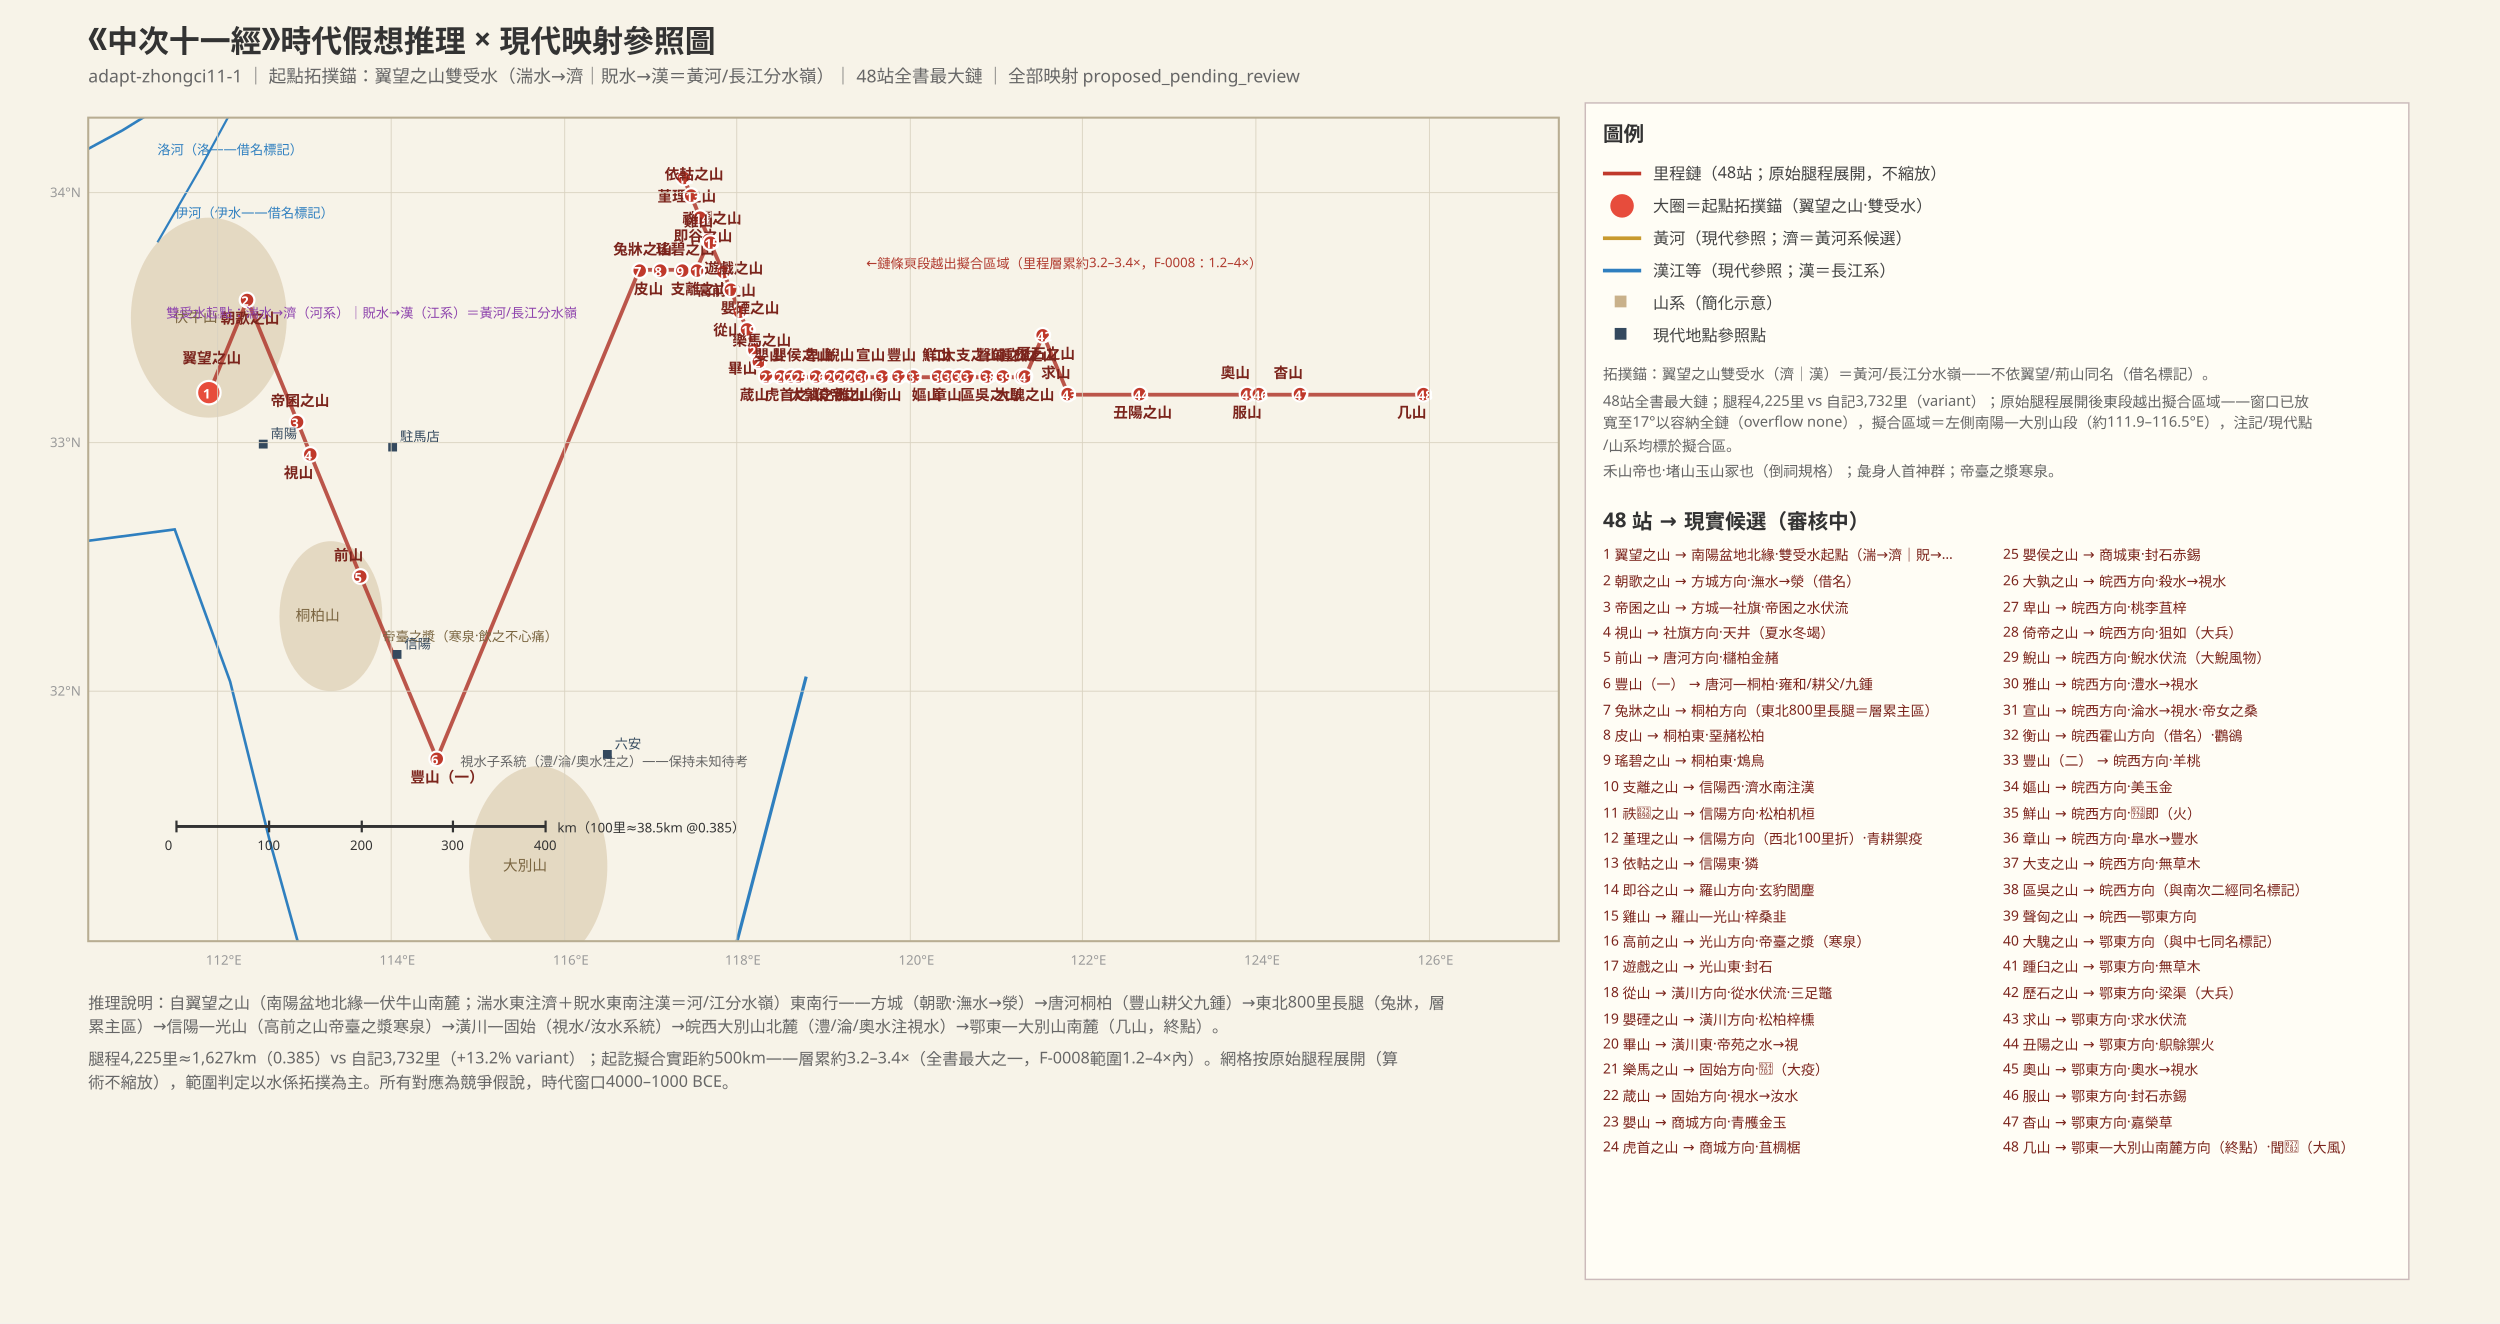
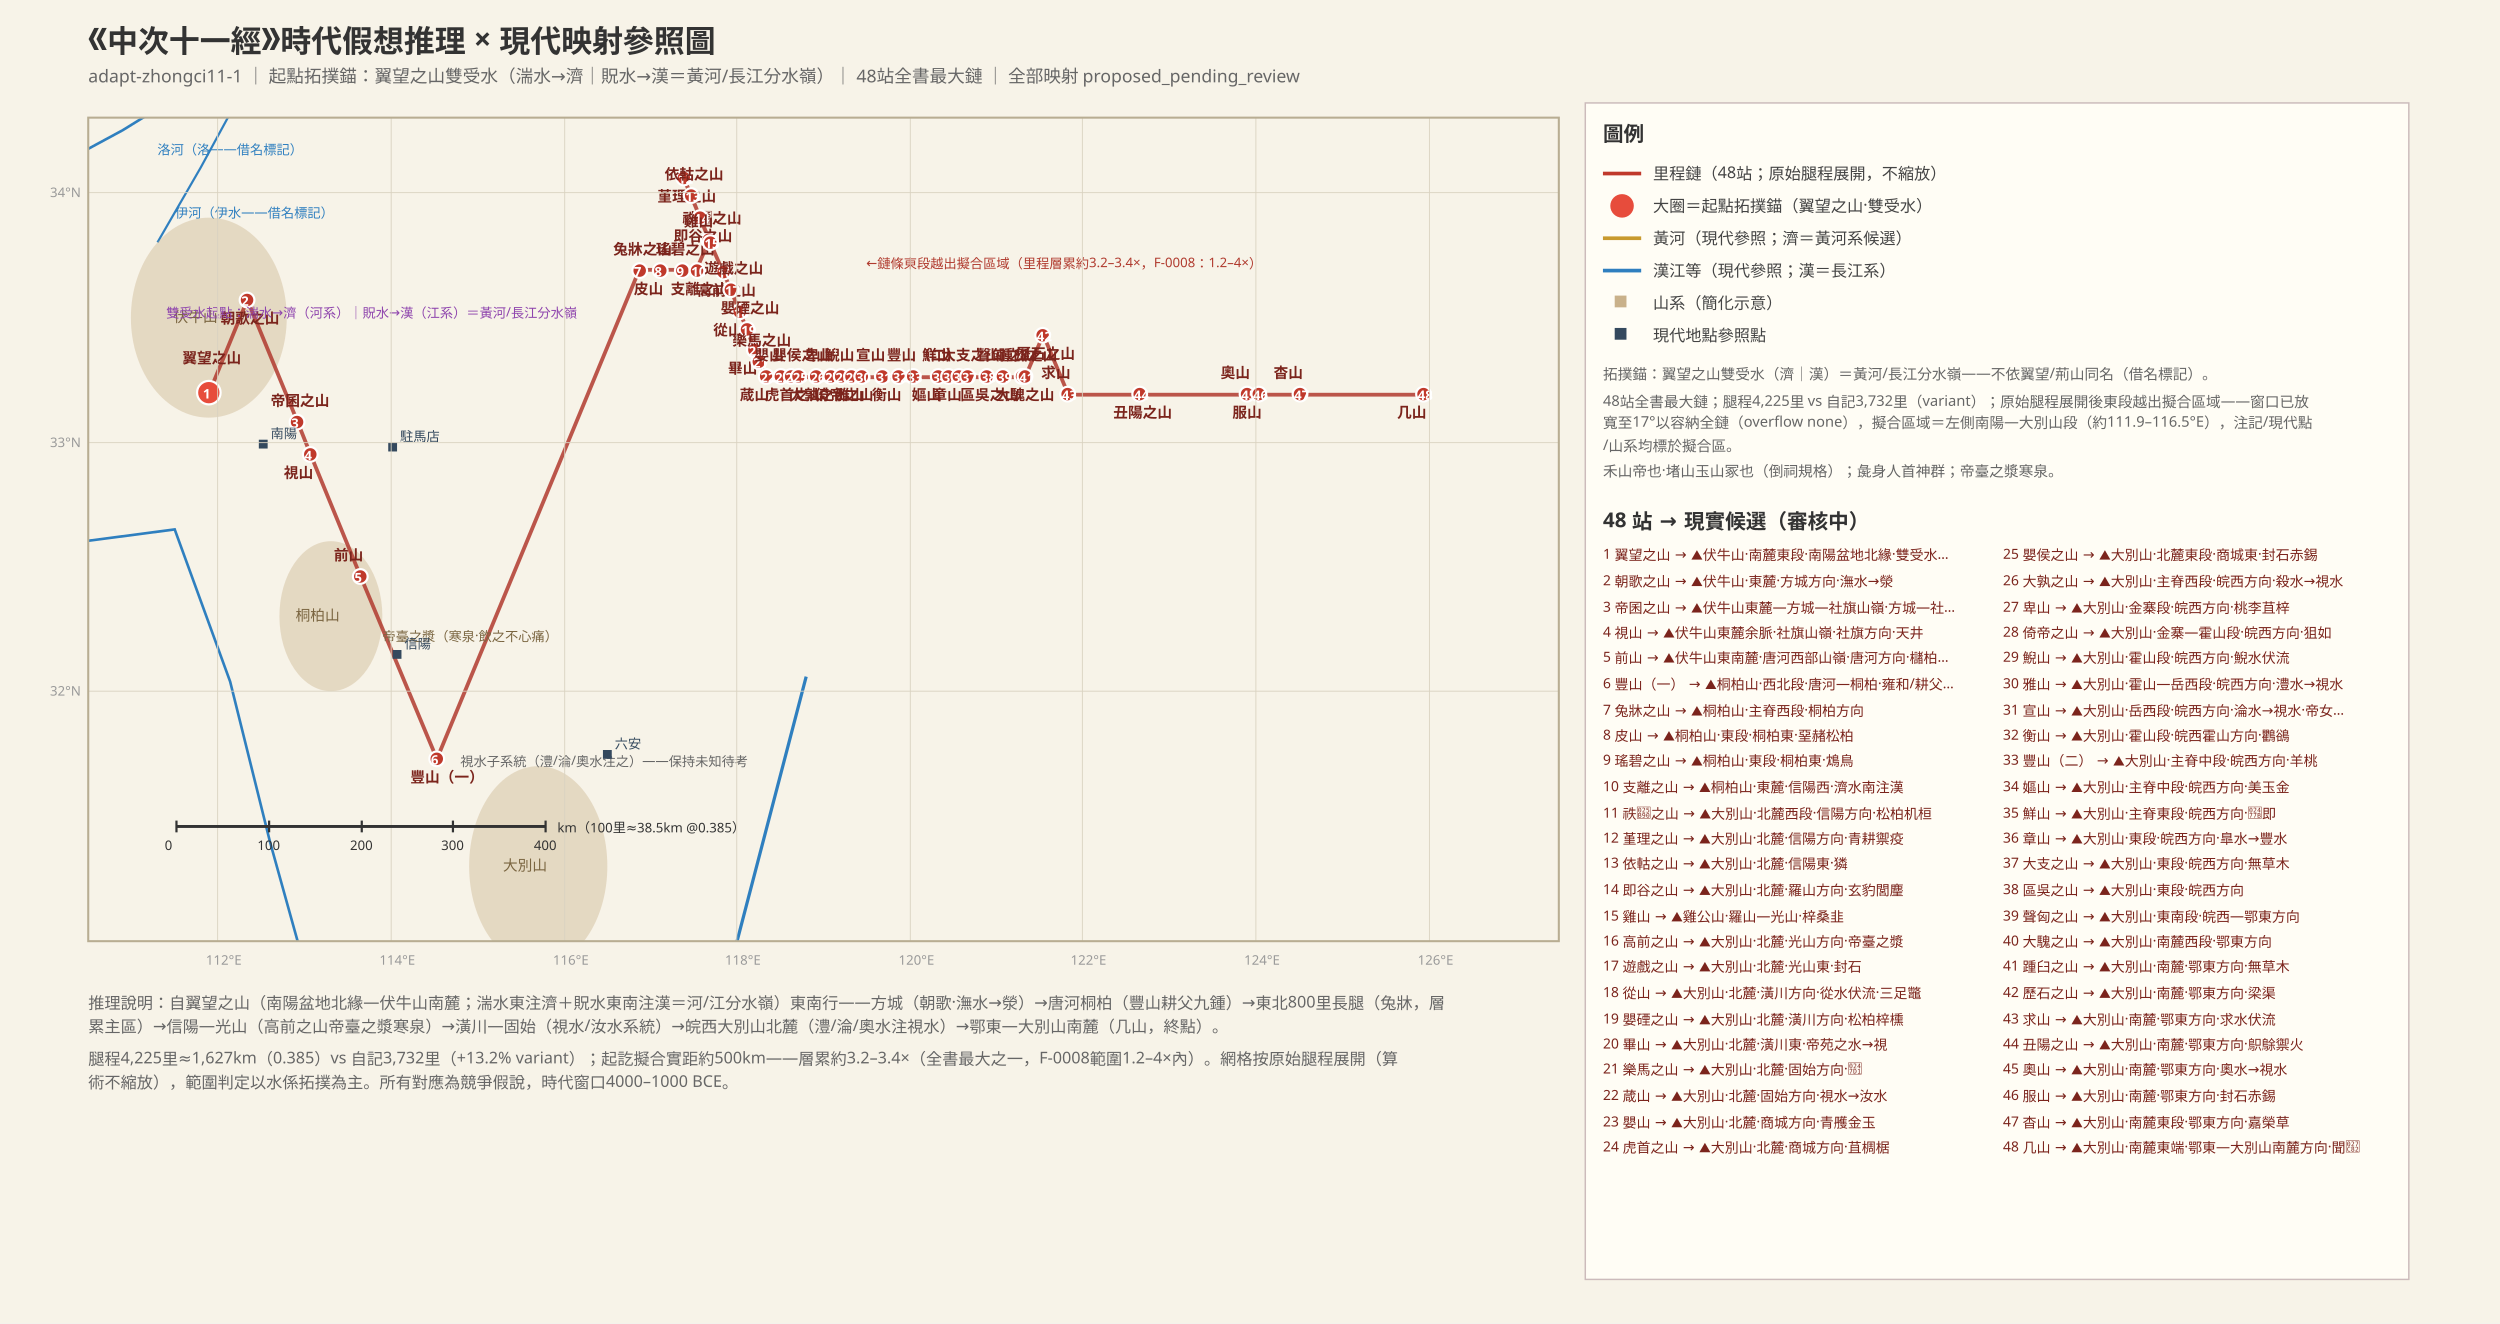
<svg xmlns="http://www.w3.org/2000/svg" width="1700" height="900" font-family="PingFang SC, Hiragino Sans GB, Microsoft YaHei, sans-serif">
  <rect width="1700" height="900" fill="#f7f3e8" />
  <defs>
    <marker id="arr" markerWidth="8" markerHeight="8" refX="7" refY="3" orient="auto">
      <path d="M0,0 L7,3 L0,6 Z" fill="#555" />
    </marker>
    <pattern id="sand" width="8" height="8" patternUnits="userSpaceOnUse">
      <rect width="8" height="8" fill="#efe3c0" />
      <circle cx="2" cy="2" r="0.8" fill="#d6b96a" />
      <circle cx="6" cy="6" r="0.8" fill="#d6b96a" />
    </pattern>
    <clipPath id="mapclip">
      <rect x="60" y="80" width="1000" height="560" />
    </clipPath>
  </defs>
  <text x="60" y="34" font-size="21" font-weight="bold" fill="#333">《中次十一經》時代假想推理 × 現代映射參照圖</text>
  <text x="60" y="56" font-size="12" fill="#666">adapt-zhongci11-1 ｜ 起點拓撲錨：翼望之山雙受水（湍水→濟｜貺水→漢＝黃河/長江分水嶺）｜ 48站全書最大鏈 ｜ 全部映射 proposed_pending_review</text>
  <g clip-path="url(#mapclip)">
    <polyline points="-763.5,29.1 -675.3,63.0 -587.1,-38.8 -528.2,-140.6 -451.8,-191.5 -381.2,-217.0 -334.1,-225.5 -298.8,-293.3 -263.5,-429.1 -228.2,-530.9 -192.9,-632.7 -151.8,-734.5 -122.4,-836.4 -63.5,-938.2 1.2,-972.1 54.1,-972.1 95.3,-938.2 124.7,-887.3 124.7,-768.5 107.1,-632.7 83.5,-480.0 71.8,-327.3 62.9,-174.5 60.0,-38.8 62.9,29.1 89.4,12.1 136.5,-4.8 195.3,-13.3 248.2,-21.8 301.2,-38.8 354.1,-89.7 401.2,-140.6 442.4,-259.4 477.6,-378.2 512.9,-446.1 548.2,-480.0" fill="none" stroke="#c89a2e" stroke-width="2.4" />
    <polyline points="-310.6,3.6 -234.1,12.1 -157.6,37.6 -87.1,46.1 -16.5,54.5 42.4,46.1 62.9,25.7" fill="none" stroke="#2f7fbf" stroke-width="2" />
    <polyline points="36.5,113.9 83.5,88.5 124.7,63.0 165.9,37.6 201.2,25.7 230.6,15.5" fill="none" stroke="#2f7fbf" stroke-width="1.8" />
    <text x="107" y="105" font-size="9" fill="#2f7fbf">洛河（洛——借名標記）</text>
    <polyline points="107.1,164.8 136.5,113.9 168.8,54.5 195.3,29.1" fill="none" stroke="#2f7fbf" stroke-width="1.5" />
    <text x="119" y="148" font-size="9" fill="#2f7fbf">伊河（伊水——借名標記）</text>
    <polyline points="-157.6,300.6 -144.7,288.7 -87.1,334.5 -28.2,360.0 54.1,368.5 118.8,360.0 156.5,463.5 183.5,572.1 207.1,657.0 254.1,707.9 283.5,716.4" fill="none" stroke="#2f7fbf" stroke-width="1.8" />
    <polyline points="-763.5,300.6 -704.7,368.5 -657.6,487.3 -622.4,657.0 -587.1,877.6 -563.5,1335.8 -528.2,1250.9 -469.4,1386.7 -404.7,1437.6 -334.1,1318.8 -287.1,1013.3 -251.8,996.4 -204.7,945.5 -169.4,894.5 -104.7,826.7 -40.0,843.6 18.8,758.8 77.6,724.8 107.1,690.9 160.0,750.3 218.8,758.8 283.5,716.4 324.7,792.7 383.5,860.6 442.4,724.8 501.2,640.0 548.2,460.1" fill="none" stroke="#2f7fbf" stroke-width="2.2" />
    <ellipse cx="142" cy="216" rx="53" ry="68" fill="#c9b18a" opacity="0.4" />
    <text x="118" y="219" font-size="10" fill="#7a6540">伏牛山</text>
    <ellipse cx="225" cy="419" rx="35" ry="51" fill="#c9b18a" opacity="0.4" />
    <text x="201" y="422" font-size="10" fill="#7a6540">桐柏山</text>
    <ellipse cx="366" cy="589" rx="47" ry="68" fill="#c9b18a" opacity="0.4" />
    <text x="342" y="592" font-size="10" fill="#7a6540">大別山</text>
    <polyline points="142.4,266.7 168.2,203.9 202.4,287.0 211.2,309.1 245.3,392.2 297.1,516.1 434.7,183.5 449.4,183.5 464.1,183.5 473.5,183.5 482.4,163.2 464.7,120.7 470.0,132.6 475.9,147.9 482.9,164.8 491.8,185.2 497.1,197.1 502.9,212.4 508.2,224.2 512.9,237.8 516.5,246.3 520.6,256.5 530.6,256.5 537.6,256.5 542.9,256.5 554.7,256.5 564.7,256.5 571.8,256.5 579.4,256.5 586.5,256.5 600.0,256.5 610.6,256.5 620.6,256.5 637.6,256.5 644.7,256.5 652.4,256.5 658.2,256.5 670.6,256.5 682.4,256.5 694.7,256.5 697.1,256.5 709.4,227.6 726.5,268.4 775.3,268.4 848.2,268.4 856.5,268.4 883.5,268.4 968.2,268.4" fill="none" stroke="#b03a2e" stroke-width="2.6" opacity="0.85" />
    <circle cx="142" cy="267" r="8" fill="#e74c3c" stroke="#fff" stroke-width="1.5" />
    <text x="138" y="271" font-size="9" fill="#fff" font-weight="bold">1</text>
    <text x="124" y="247" font-size="10" fill="#7b241c" font-weight="bold">翼望之山</text>
    <circle cx="168" cy="204" r="5" fill="#c0392b" stroke="#fff" stroke-width="1.5" />
    <text x="164" y="208" font-size="9" fill="#fff" font-weight="bold">2</text>
    <text x="150" y="220" font-size="10" fill="#7b241c" font-weight="bold">朝歌之山</text>
    <circle cx="202" cy="287" r="5" fill="#c0392b" stroke="#fff" stroke-width="1.5" />
    <text x="198" y="291" font-size="9" fill="#fff" font-weight="bold">3</text>
    <text x="184" y="276" font-size="10" fill="#7b241c" font-weight="bold">帝囷之山</text>
    <circle cx="211" cy="309" r="5" fill="#c0392b" stroke="#fff" stroke-width="1.5" />
    <text x="207" y="313" font-size="9" fill="#fff" font-weight="bold">4</text>
    <text x="193" y="325" font-size="10" fill="#7b241c" font-weight="bold">視山</text>
    <circle cx="245" cy="392" r="5" fill="#c0392b" stroke="#fff" stroke-width="1.5" />
    <text x="241" y="396" font-size="9" fill="#fff" font-weight="bold">5</text>
    <text x="227" y="381" font-size="10" fill="#7b241c" font-weight="bold">前山</text>
    <circle cx="297" cy="516" r="5" fill="#c0392b" stroke="#fff" stroke-width="1.5" />
    <text x="293" y="520" font-size="9" fill="#fff" font-weight="bold">6</text>
    <text x="279" y="532" font-size="10" fill="#7b241c" font-weight="bold">豐山（一）</text>
    <circle cx="435" cy="184" r="5" fill="#c0392b" stroke="#fff" stroke-width="1.5" />
    <text x="431" y="188" font-size="9" fill="#fff" font-weight="bold">7</text>
    <text x="417" y="173" font-size="10" fill="#7b241c" font-weight="bold">兔牀之山</text>
    <circle cx="449" cy="184" r="5" fill="#c0392b" stroke="#fff" stroke-width="1.5" />
    <text x="445" y="188" font-size="9" fill="#fff" font-weight="bold">8</text>
    <text x="431" y="200" font-size="10" fill="#7b241c" font-weight="bold">皮山</text>
    <circle cx="464" cy="184" r="5" fill="#c0392b" stroke="#fff" stroke-width="1.5" />
    <text x="460" y="188" font-size="9" fill="#fff" font-weight="bold">9</text>
    <text x="446" y="173" font-size="10" fill="#7b241c" font-weight="bold">瑤碧之山</text>
    <circle cx="474" cy="184" r="5" fill="#c0392b" stroke="#fff" stroke-width="1.5" />
    <text x="470" y="188" font-size="9" fill="#fff" font-weight="bold">10</text>
    <text x="456" y="200" font-size="10" fill="#7b241c" font-weight="bold">支離之山</text>
    <circle cx="482" cy="163" r="5" fill="#c0392b" stroke="#fff" stroke-width="1.5" />
    <text x="478" y="167" font-size="9" fill="#fff" font-weight="bold">11</text>
    <text x="464" y="152" font-size="10" fill="#7b241c" font-weight="bold">祑𥮐之山</text>
    <circle cx="465" cy="121" r="5" fill="#c0392b" stroke="#fff" stroke-width="1.5" />
    <text x="461" y="125" font-size="9" fill="#fff" font-weight="bold">12</text>
    <text x="447" y="137" font-size="10" fill="#7b241c" font-weight="bold">堇理之山</text>
    <circle cx="470" cy="133" r="5" fill="#c0392b" stroke="#fff" stroke-width="1.5" />
    <text x="466" y="137" font-size="9" fill="#fff" font-weight="bold">13</text>
    <text x="452" y="122" font-size="10" fill="#7b241c" font-weight="bold">依軲之山</text>
    <circle cx="476" cy="148" r="5" fill="#c0392b" stroke="#fff" stroke-width="1.5" />
    <text x="472" y="152" font-size="9" fill="#fff" font-weight="bold">14</text>
    <text x="458" y="164" font-size="10" fill="#7b241c" font-weight="bold">即谷之山</text>
    <circle cx="483" cy="165" r="5" fill="#c0392b" stroke="#fff" stroke-width="1.5" />
    <text x="479" y="169" font-size="9" fill="#fff" font-weight="bold">15</text>
    <text x="465" y="154" font-size="10" fill="#7b241c" font-weight="bold">雞山</text>
    <circle cx="492" cy="185" r="5" fill="#c0392b" stroke="#fff" stroke-width="1.5" />
    <text x="488" y="189" font-size="9" fill="#fff" font-weight="bold">16</text>
    <text x="474" y="201" font-size="10" fill="#7b241c" font-weight="bold">高前之山</text>
    <circle cx="497" cy="197" r="5" fill="#c0392b" stroke="#fff" stroke-width="1.5" />
    <text x="493" y="201" font-size="9" fill="#fff" font-weight="bold">17</text>
    <text x="479" y="186" font-size="10" fill="#7b241c" font-weight="bold">遊戲之山</text>
    <circle cx="503" cy="212" r="5" fill="#c0392b" stroke="#fff" stroke-width="1.5" />
    <text x="499" y="216" font-size="9" fill="#fff" font-weight="bold">18</text>
    <text x="485" y="228" font-size="10" fill="#7b241c" font-weight="bold">從山</text>
    <circle cx="508" cy="224" r="5" fill="#c0392b" stroke="#fff" stroke-width="1.5" />
    <text x="504" y="228" font-size="9" fill="#fff" font-weight="bold">19</text>
    <text x="490" y="213" font-size="10" fill="#7b241c" font-weight="bold">嬰䃌之山</text>
    <circle cx="513" cy="238" r="5" fill="#c0392b" stroke="#fff" stroke-width="1.5" />
    <text x="509" y="242" font-size="9" fill="#fff" font-weight="bold">20</text>
    <text x="495" y="254" font-size="10" fill="#7b241c" font-weight="bold">畢山</text>
    <circle cx="516" cy="246" r="5" fill="#c0392b" stroke="#fff" stroke-width="1.5" />
    <text x="512" y="250" font-size="9" fill="#fff" font-weight="bold">21</text>
    <text x="498" y="235" font-size="10" fill="#7b241c" font-weight="bold">樂馬之山</text>
    <circle cx="521" cy="256" r="5" fill="#c0392b" stroke="#fff" stroke-width="1.5" />
    <text x="517" y="260" font-size="9" fill="#fff" font-weight="bold">22</text>
    <text x="503" y="272" font-size="10" fill="#7b241c" font-weight="bold">葴山</text>
    <circle cx="531" cy="256" r="5" fill="#c0392b" stroke="#fff" stroke-width="1.5" />
    <text x="527" y="260" font-size="9" fill="#fff" font-weight="bold">23</text>
    <text x="513" y="245" font-size="10" fill="#7b241c" font-weight="bold">嬰山</text>
    <circle cx="538" cy="256" r="5" fill="#c0392b" stroke="#fff" stroke-width="1.5" />
    <text x="534" y="260" font-size="9" fill="#fff" font-weight="bold">24</text>
    <text x="520" y="272" font-size="10" fill="#7b241c" font-weight="bold">虎首之山</text>
    <circle cx="543" cy="256" r="5" fill="#c0392b" stroke="#fff" stroke-width="1.5" />
    <text x="539" y="260" font-size="9" fill="#fff" font-weight="bold">25</text>
    <text x="525" y="245" font-size="10" fill="#7b241c" font-weight="bold">嬰侯之山</text>
    <circle cx="555" cy="256" r="5" fill="#c0392b" stroke="#fff" stroke-width="1.5" />
    <text x="551" y="260" font-size="9" fill="#fff" font-weight="bold">26</text>
    <text x="537" y="272" font-size="10" fill="#7b241c" font-weight="bold">大孰之山</text>
    <circle cx="565" cy="256" r="5" fill="#c0392b" stroke="#fff" stroke-width="1.5" />
    <text x="561" y="260" font-size="9" fill="#fff" font-weight="bold">27</text>
    <text x="547" y="245" font-size="10" fill="#7b241c" font-weight="bold">卑山</text>
    <circle cx="572" cy="256" r="5" fill="#c0392b" stroke="#fff" stroke-width="1.5" />
    <text x="568" y="260" font-size="9" fill="#fff" font-weight="bold">28</text>
    <text x="554" y="272" font-size="10" fill="#7b241c" font-weight="bold">倚帝之山</text>
    <circle cx="579" cy="256" r="5" fill="#c0392b" stroke="#fff" stroke-width="1.5" />
    <text x="575" y="260" font-size="9" fill="#fff" font-weight="bold">29</text>
    <text x="561" y="245" font-size="10" fill="#7b241c" font-weight="bold">鯢山</text>
    <circle cx="586" cy="256" r="5" fill="#c0392b" stroke="#fff" stroke-width="1.5" />
    <text x="582" y="260" font-size="9" fill="#fff" font-weight="bold">30</text>
    <text x="568" y="272" font-size="10" fill="#7b241c" font-weight="bold">雅山</text>
    <circle cx="600" cy="256" r="5" fill="#c0392b" stroke="#fff" stroke-width="1.5" />
    <text x="596" y="260" font-size="9" fill="#fff" font-weight="bold">31</text>
    <text x="582" y="245" font-size="10" fill="#7b241c" font-weight="bold">宣山</text>
    <circle cx="611" cy="256" r="5" fill="#c0392b" stroke="#fff" stroke-width="1.5" />
    <text x="607" y="260" font-size="9" fill="#fff" font-weight="bold">32</text>
    <text x="593" y="272" font-size="10" fill="#7b241c" font-weight="bold">衡山</text>
    <circle cx="621" cy="256" r="5" fill="#c0392b" stroke="#fff" stroke-width="1.5" />
    <text x="617" y="260" font-size="9" fill="#fff" font-weight="bold">33</text>
    <text x="603" y="245" font-size="10" fill="#7b241c" font-weight="bold">豐山（二）</text>
    <circle cx="638" cy="256" r="5" fill="#c0392b" stroke="#fff" stroke-width="1.5" />
    <text x="634" y="260" font-size="9" fill="#fff" font-weight="bold">34</text>
    <text x="620" y="272" font-size="10" fill="#7b241c" font-weight="bold">嫗山</text>
    <circle cx="645" cy="256" r="5" fill="#c0392b" stroke="#fff" stroke-width="1.5" />
    <text x="641" y="260" font-size="9" fill="#fff" font-weight="bold">35</text>
    <text x="627" y="245" font-size="10" fill="#7b241c" font-weight="bold">鮮山</text>
    <circle cx="652" cy="256" r="5" fill="#c0392b" stroke="#fff" stroke-width="1.5" />
    <text x="648" y="260" font-size="9" fill="#fff" font-weight="bold">36</text>
    <text x="634" y="272" font-size="10" fill="#7b241c" font-weight="bold">章山</text>
    <circle cx="658" cy="256" r="5" fill="#c0392b" stroke="#fff" stroke-width="1.5" />
    <text x="654" y="260" font-size="9" fill="#fff" font-weight="bold">37</text>
    <text x="640" y="245" font-size="10" fill="#7b241c" font-weight="bold">大支之山</text>
    <circle cx="671" cy="256" r="5" fill="#c0392b" stroke="#fff" stroke-width="1.5" />
    <text x="667" y="260" font-size="9" fill="#fff" font-weight="bold">38</text>
    <text x="653" y="272" font-size="10" fill="#7b241c" font-weight="bold">區吳之山</text>
    <circle cx="682" cy="256" r="5" fill="#c0392b" stroke="#fff" stroke-width="1.5" />
    <text x="678" y="260" font-size="9" fill="#fff" font-weight="bold">39</text>
    <text x="664" y="245" font-size="10" fill="#7b241c" font-weight="bold">聲匈之山</text>
    <circle cx="695" cy="256" r="5" fill="#c0392b" stroke="#fff" stroke-width="1.5" />
    <text x="691" y="260" font-size="9" fill="#fff" font-weight="bold">40</text>
    <text x="677" y="272" font-size="10" fill="#7b241c" font-weight="bold">大騩之山</text>
    <circle cx="697" cy="256" r="5" fill="#c0392b" stroke="#fff" stroke-width="1.5" />
    <text x="693" y="260" font-size="9" fill="#fff" font-weight="bold">41</text>
    <text x="679" y="245" font-size="10" fill="#7b241c" font-weight="bold">踵臼之山</text>
    <circle cx="709" cy="228" r="5" fill="#c0392b" stroke="#fff" stroke-width="1.5" />
    <text x="705" y="232" font-size="9" fill="#fff" font-weight="bold">42</text>
    <text x="691" y="244" font-size="10" fill="#7b241c" font-weight="bold">歷石之山</text>
    <circle cx="726" cy="268" r="5" fill="#c0392b" stroke="#fff" stroke-width="1.5" />
    <text x="722" y="272" font-size="9" fill="#fff" font-weight="bold">43</text>
    <text x="708" y="257" font-size="10" fill="#7b241c" font-weight="bold">求山</text>
    <circle cx="775" cy="268" r="5" fill="#c0392b" stroke="#fff" stroke-width="1.5" />
    <text x="771" y="272" font-size="9" fill="#fff" font-weight="bold">44</text>
    <text x="757" y="284" font-size="10" fill="#7b241c" font-weight="bold">丑陽之山</text>
    <circle cx="848" cy="268" r="5" fill="#c0392b" stroke="#fff" stroke-width="1.5" />
    <text x="844" y="272" font-size="9" fill="#fff" font-weight="bold">45</text>
    <text x="830" y="257" font-size="10" fill="#7b241c" font-weight="bold">奧山</text>
    <circle cx="856" cy="268" r="5" fill="#c0392b" stroke="#fff" stroke-width="1.5" />
    <text x="852" y="272" font-size="9" fill="#fff" font-weight="bold">46</text>
    <text x="838" y="284" font-size="10" fill="#7b241c" font-weight="bold">服山</text>
    <circle cx="884" cy="268" r="5" fill="#c0392b" stroke="#fff" stroke-width="1.5" />
    <text x="880" y="272" font-size="9" fill="#fff" font-weight="bold">47</text>
    <text x="866" y="257" font-size="10" fill="#7b241c" font-weight="bold">杳山</text>
    <circle cx="968" cy="268" r="5" fill="#c0392b" stroke="#fff" stroke-width="1.5" />
    <text x="964" y="272" font-size="9" fill="#fff" font-weight="bold">48</text>
    <text x="950" y="284" font-size="10" fill="#7b241c" font-weight="bold">几山</text>
    <text x="113" y="216" font-size="9" fill="#8e44ad">雙受水起點：湍水→濟（河系）｜貺水→漢（江系）＝黃河/長江分水嶺</text>
    <text x="260" y="436" font-size="9" fill="#7a6540">帝臺之漿（寒泉·飲之不心痛）</text>
    <text x="313" y="521" font-size="9" fill="#666">視水子系統（澧/淪/奧水注之）——保持未知待考</text>
    <text x="589" y="182" font-size="9" fill="#b03a2e">←鏈條東段越出擬合區域（里程層累約3.2–3.4×，F-0008：1.2–4×）</text>
    <rect x="176" y="299" width="6" height="6" fill="#34495e" />
    <text x="184" y="298" font-size="9" fill="#34495e">南陽</text>
    <rect x="267" y="442" width="6" height="6" fill="#34495e" />
    <text x="275" y="441" font-size="9" fill="#34495e">信陽</text>
    <rect x="410" y="510" width="6" height="6" fill="#34495e" />
    <text x="418" y="509" font-size="9" fill="#34495e">六安</text>
    <rect x="264" y="301" width="6" height="6" fill="#34495e" />
    <text x="272" y="300" font-size="9" fill="#34495e">駐馬店</text>
  </g>
  <line x1="148" y1="640" x2="148" y2="80" stroke="#d9d2c0" stroke-width="0.6" />
  <text x="140" y="656" font-size="9" fill="#999">112°E</text>
  <line x1="266" y1="640" x2="266" y2="80" stroke="#d9d2c0" stroke-width="0.6" />
  <text x="258" y="656" font-size="9" fill="#999">114°E</text>
  <line x1="384" y1="640" x2="384" y2="80" stroke="#d9d2c0" stroke-width="0.6" />
  <text x="376" y="656" font-size="9" fill="#999">116°E</text>
  <line x1="501" y1="640" x2="501" y2="80" stroke="#d9d2c0" stroke-width="0.6" />
  <text x="493" y="656" font-size="9" fill="#999">118°E</text>
  <line x1="619" y1="640" x2="619" y2="80" stroke="#d9d2c0" stroke-width="0.6" />
  <text x="611" y="656" font-size="9" fill="#999">120°E</text>
  <line x1="736" y1="640" x2="736" y2="80" stroke="#d9d2c0" stroke-width="0.6" />
  <text x="728" y="656" font-size="9" fill="#999">122°E</text>
  <line x1="854" y1="640" x2="854" y2="80" stroke="#d9d2c0" stroke-width="0.6" />
  <text x="846" y="656" font-size="9" fill="#999">124°E</text>
  <line x1="972" y1="640" x2="972" y2="80" stroke="#d9d2c0" stroke-width="0.6" />
  <text x="964" y="656" font-size="9" fill="#999">126°E</text>
  <line x1="60" y1="470" x2="1060" y2="470" stroke="#d9d2c0" stroke-width="0.6" />
  <text x="34" y="473" font-size="9" fill="#999">32°N</text>
  <line x1="60" y1="301" x2="1060" y2="301" stroke="#d9d2c0" stroke-width="0.6" />
  <text x="34" y="304" font-size="9" fill="#999">33°N</text>
  <line x1="60" y1="131" x2="1060" y2="131" stroke="#d9d2c0" stroke-width="0.6" />
  <text x="34" y="134" font-size="9" fill="#999">34°N</text>
  <rect x="60" y="80" width="1000" height="560" fill="none" stroke="#b8ad92" stroke-width="1.4" />
  <line x1="120" y1="562" x2="371" y2="562" stroke="#333" stroke-width="2" />
  <line x1="120" y1="558" x2="120" y2="566" stroke="#333" stroke-width="1.5" />
  <text x="112" y="578" font-size="9" fill="#333">0</text>
  <line x1="183" y1="558" x2="183" y2="566" stroke="#333" stroke-width="1.5" />
  <text x="175" y="578" font-size="9" fill="#333">100</text>
  <line x1="246" y1="558" x2="246" y2="566" stroke="#333" stroke-width="1.5" />
  <text x="238" y="578" font-size="9" fill="#333">200</text>
  <line x1="308" y1="558" x2="308" y2="566" stroke="#333" stroke-width="1.5" />
  <text x="300" y="578" font-size="9" fill="#333">300</text>
  <line x1="371" y1="558" x2="371" y2="566" stroke="#333" stroke-width="1.5" />
  <text x="363" y="578" font-size="9" fill="#333">400</text>
  <text x="379" y="566" font-size="9" fill="#333">km（100里≈38.5km @0.385）</text>
  <rect x="1078" y="70" width="560" height="800" fill="#fffdf5" stroke="#cbb" />
  <text x="1090" y="96" font-size="14" font-weight="bold" fill="#333">圖例</text>
  <line x1="1090" y1="118" x2="1116" y2="118" stroke="#c0392b" stroke-width="2.5" />
  <text x="1124" y="122" font-size="11" fill="#444">里程鏈（48站；原始腿程展開，不縮放）</text>
  <circle cx="1103" cy="140" r="8" fill="#e74c3c" />
  <text x="1124" y="144" font-size="11" fill="#444">大圈＝起點拓撲錨（翼望之山·雙受水）</text>
  <line x1="1090" y1="162" x2="1116" y2="162" stroke="#c89a2e" stroke-width="2.5" />
  <text x="1124" y="166" font-size="11" fill="#444">黃河（現代參照；濟＝黃河系候選）</text>
  <line x1="1090" y1="184" x2="1116" y2="184" stroke="#2f7fbf" stroke-width="2.5" />
  <text x="1124" y="188" font-size="11" fill="#444">漢江等（現代參照；漢＝長江系）</text>
  <rect x="1098" y="201" width="8" height="8" fill="#c9b18a" />
  <text x="1124" y="210" font-size="11" fill="#444">山系（簡化示意）</text>
  <rect x="1098" y="223" width="8" height="8" fill="#34495e" />
  <text x="1124" y="232" font-size="11" fill="#444">現代地點參照點</text>
  <text x="1090" y="258" font-size="10" fill="#666">拓撲錨：翼望之山雙受水（濟｜漢）＝黃河/長江分水嶺——不依翼望/荊山同名（借名標記）。</text>
  <text x="1090" y="276" font-size="10" fill="#666">48站全書最大鏈；腿程4,225里 vs 自記3,732里（variant）；原始腿程展開後東段越出擬合區域——窗口已放</text>
  <text x="1090" y="291" font-size="10" fill="#666">寬至17°以容納全鏈（overflow none），擬合區域＝左側南陽—大別山段（約111.9–116.5°E），注記/現代點</text>
  <text x="1090" y="306" font-size="10" fill="#666">/山系均標於擬合區。</text>
  <text x="1090" y="324" font-size="10" fill="#666">禾山帝也·堵山玉山冢也（倒祠規格）；彘身人首神群；帝臺之漿寒泉。</text>
  <text x="1090" y="358.5" font-size="14" font-weight="bold" fill="#333">48 站 → 現實候選（審核中）</text>
-   <text x="1090" y="380" font-size="9.5" fill="#7b241c"> 1 翼望之山 → 南陽盆地北緣·雙受水起點（湍→濟｜貺→…</text>
-   <text x="1090" y="398" font-size="9.5" fill="#7b241c"> 2 朝歌之山 → 方城方向·潕水→滎（借名）</text>
-   <text x="1090" y="416" font-size="9.5" fill="#7b241c"> 3 帝囷之山 → 方城—社旗·帝囷之水伏流</text>
-   <text x="1090" y="433" font-size="9.5" fill="#7b241c"> 4 視山 → 社旗方向·天井（夏水冬竭）</text>
-   <text x="1090" y="450" font-size="9.5" fill="#7b241c"> 5 前山 → 唐河方向·櫧柏金赭</text>
-   <text x="1090" y="468" font-size="9.5" fill="#7b241c"> 6 豐山（一） → 唐河—桐柏·雍和/耕父/九鍾</text>
-   <text x="1090" y="486" font-size="9.5" fill="#7b241c"> 7 兔牀之山 → 桐柏方向（東北800里長腿＝層累主區）</text>
-   <text x="1090" y="503" font-size="9.5" fill="#7b241c"> 8 皮山 → 桐柏東·堊赭松柏</text>
-   <text x="1090" y="520" font-size="9.5" fill="#7b241c"> 9 瑤碧之山 → 桐柏東·鴆鳥</text>
-   <text x="1090" y="538" font-size="9.5" fill="#7b241c">10 支離之山 → 信陽西·濟水南注漢</text>
-   <text x="1090" y="556" font-size="9.5" fill="#7b241c">11 祑𥮐之山 → 信陽方向·松柏机桓</text>
-   <text x="1090" y="573" font-size="9.5" fill="#7b241c">12 堇理之山 → 信陽方向（西北100里折）·青耕禦疫</text>
-   <text x="1090" y="590" font-size="9.5" fill="#7b241c">13 依軲之山 → 信陽東·獜</text>
-   <text x="1090" y="608" font-size="9.5" fill="#7b241c">14 即谷之山 → 羅山方向·玄豹閭麈</text>
-   <text x="1090" y="626" font-size="9.5" fill="#7b241c">15 雞山 → 羅山—光山·梓桑韭</text>
-   <text x="1090" y="643" font-size="9.5" fill="#7b241c">16 高前之山 → 光山方向·帝臺之漿（寒泉）</text>
-   <text x="1090" y="660" font-size="9.5" fill="#7b241c">17 遊戲之山 → 光山東·封石</text>
-   <text x="1090" y="678" font-size="9.5" fill="#7b241c">18 從山 → 潢川方向·從水伏流·三足鼈</text>
-   <text x="1090" y="696" font-size="9.5" fill="#7b241c">19 嬰䃌之山 → 潢川方向·松柏梓櫄</text>
-   <text x="1090" y="713" font-size="9.5" fill="#7b241c">20 畢山 → 潢川東·帝苑之水→視</text>
-   <text x="1090" y="730" font-size="9.5" fill="#7b241c">21 樂馬之山 → 固始方向·𤟑（大疫）</text>
-   <text x="1090" y="748" font-size="9.5" fill="#7b241c">22 葴山 → 固始方向·視水→汝水</text>
-   <text x="1090" y="766" font-size="9.5" fill="#7b241c">23 嬰山 → 商城方向·青雘金玉</text>
-   <text x="1090" y="783" font-size="9.5" fill="#7b241c">24 虎首之山 → 商城方向·苴椆椐</text>
-   <text x="1362" y="380" font-size="9.5" fill="#7b241c">25 嬰侯之山 → 商城東·封石赤錫</text>
-   <text x="1362" y="398" font-size="9.5" fill="#7b241c">26 大孰之山 → 皖西方向·殺水→視水</text>
-   <text x="1362" y="416" font-size="9.5" fill="#7b241c">27 卑山 → 皖西方向·桃李苴梓</text>
-   <text x="1362" y="433" font-size="9.5" fill="#7b241c">28 倚帝之山 → 皖西方向·狙如（大兵）</text>
-   <text x="1362" y="450" font-size="9.5" fill="#7b241c">29 鯢山 → 皖西方向·鯢水伏流（大鯢風物）</text>
-   <text x="1362" y="468" font-size="9.5" fill="#7b241c">30 雅山 → 皖西方向·澧水→視水</text>
-   <text x="1362" y="486" font-size="9.5" fill="#7b241c">31 宣山 → 皖西方向·淪水→視水·帝女之桑</text>
-   <text x="1362" y="503" font-size="9.5" fill="#7b241c">32 衡山 → 皖西霍山方向（借名）·鸜鵒</text>
-   <text x="1362" y="520" font-size="9.5" fill="#7b241c">33 豐山（二） → 皖西方向·羊桃</text>
-   <text x="1362" y="538" font-size="9.5" fill="#7b241c">34 嫗山 → 皖西方向·美玉金</text>
-   <text x="1362" y="556" font-size="9.5" fill="#7b241c">35 鮮山 → 皖西方向·𤝻即（火）</text>
-   <text x="1362" y="573" font-size="9.5" fill="#7b241c">36 章山 → 皖西方向·臯水→豐水</text>
-   <text x="1362" y="590" font-size="9.5" fill="#7b241c">37 大支之山 → 皖西方向·無草木</text>
-   <text x="1362" y="608" font-size="9.5" fill="#7b241c">38 區吳之山 → 皖西方向（與南次二經同名標記）</text>
-   <text x="1362" y="626" font-size="9.5" fill="#7b241c">39 聲匈之山 → 皖西—鄂東方向</text>
-   <text x="1362" y="643" font-size="9.5" fill="#7b241c">40 大騩之山 → 鄂東方向（與中七同名標記）</text>
-   <text x="1362" y="660" font-size="9.5" fill="#7b241c">41 踵臼之山 → 鄂東方向·無草木</text>
-   <text x="1362" y="678" font-size="9.5" fill="#7b241c">42 歷石之山 → 鄂東方向·梁渠（大兵）</text>
-   <text x="1362" y="696" font-size="9.5" fill="#7b241c">43 求山 → 鄂東方向·求水伏流</text>
-   <text x="1362" y="713" font-size="9.5" fill="#7b241c">44 丑陽之山 → 鄂東方向·䳅鵌禦火</text>
-   <text x="1362" y="730" font-size="9.5" fill="#7b241c">45 奧山 → 鄂東方向·奧水→視水</text>
-   <text x="1362" y="748" font-size="9.5" fill="#7b241c">46 服山 → 鄂東方向·封石赤錫</text>
-   <text x="1362" y="766" font-size="9.5" fill="#7b241c">47 杳山 → 鄂東方向·嘉榮草</text>
-   <text x="1362" y="783" font-size="9.5" fill="#7b241c">48 几山 → 鄂東—大別山南麓方向（終點）·聞𧲂（大風）</text>
+   <text x="1090" y="380" font-size="9.5" fill="#7b241c"> 1 翼望之山 → ⛰伏牛山·南麓東段·南陽盆地北緣·雙受水…</text>
+   <text x="1090" y="398" font-size="9.5" fill="#7b241c"> 2 朝歌之山 → ⛰伏牛山·東麓·方城方向·潕水→滎</text>
+   <text x="1090" y="416" font-size="9.5" fill="#7b241c"> 3 帝囷之山 → ⛰伏牛山東麓—方城—社旗山嶺·方城—社…</text>
+   <text x="1090" y="433" font-size="9.5" fill="#7b241c"> 4 視山 → ⛰伏牛山東麓余脈·社旗山嶺·社旗方向·天井</text>
+   <text x="1090" y="450" font-size="9.5" fill="#7b241c"> 5 前山 → ⛰伏牛山東南麓·唐河西部山嶺·唐河方向·櫧柏…</text>
+   <text x="1090" y="468" font-size="9.5" fill="#7b241c"> 6 豐山（一） → ⛰桐柏山·西北段·唐河—桐柏·雍和/耕父…</text>
+   <text x="1090" y="486" font-size="9.5" fill="#7b241c"> 7 兔牀之山 → ⛰桐柏山·主脊西段·桐柏方向</text>
+   <text x="1090" y="503" font-size="9.5" fill="#7b241c"> 8 皮山 → ⛰桐柏山·東段·桐柏東·堊赭松柏</text>
+   <text x="1090" y="520" font-size="9.5" fill="#7b241c"> 9 瑤碧之山 → ⛰桐柏山·東段·桐柏東·鴆鳥</text>
+   <text x="1090" y="538" font-size="9.5" fill="#7b241c">10 支離之山 → ⛰桐柏山·東麓·信陽西·濟水南注漢</text>
+   <text x="1090" y="556" font-size="9.5" fill="#7b241c">11 祑𥮐之山 → ⛰大別山·北麓西段·信陽方向·松柏机桓</text>
+   <text x="1090" y="573" font-size="9.5" fill="#7b241c">12 堇理之山 → ⛰大別山·北麓·信陽方向·青耕禦疫</text>
+   <text x="1090" y="590" font-size="9.5" fill="#7b241c">13 依軲之山 → ⛰大別山·北麓·信陽東·獜</text>
+   <text x="1090" y="608" font-size="9.5" fill="#7b241c">14 即谷之山 → ⛰大別山·北麓·羅山方向·玄豹閭麈</text>
+   <text x="1090" y="626" font-size="9.5" fill="#7b241c">15 雞山 → ⛰雞公山·羅山—光山·梓桑韭</text>
+   <text x="1090" y="643" font-size="9.5" fill="#7b241c">16 高前之山 → ⛰大別山·北麓·光山方向·帝臺之漿</text>
+   <text x="1090" y="660" font-size="9.5" fill="#7b241c">17 遊戲之山 → ⛰大別山·北麓·光山東·封石</text>
+   <text x="1090" y="678" font-size="9.5" fill="#7b241c">18 從山 → ⛰大別山·北麓·潢川方向·從水伏流·三足鼈</text>
+   <text x="1090" y="696" font-size="9.5" fill="#7b241c">19 嬰䃌之山 → ⛰大別山·北麓·潢川方向·松柏梓櫄</text>
+   <text x="1090" y="713" font-size="9.5" fill="#7b241c">20 畢山 → ⛰大別山·北麓·潢川東·帝苑之水→視</text>
+   <text x="1090" y="730" font-size="9.5" fill="#7b241c">21 樂馬之山 → ⛰大別山·北麓·固始方向·𤟑</text>
+   <text x="1090" y="748" font-size="9.5" fill="#7b241c">22 葴山 → ⛰大別山·北麓·固始方向·視水→汝水</text>
+   <text x="1090" y="766" font-size="9.5" fill="#7b241c">23 嬰山 → ⛰大別山·北麓·商城方向·青雘金玉</text>
+   <text x="1090" y="783" font-size="9.5" fill="#7b241c">24 虎首之山 → ⛰大別山·北麓·商城方向·苴椆椐</text>
+   <text x="1362" y="380" font-size="9.5" fill="#7b241c">25 嬰侯之山 → ⛰大別山·北麓東段·商城東·封石赤錫</text>
+   <text x="1362" y="398" font-size="9.5" fill="#7b241c">26 大孰之山 → ⛰大別山·主脊西段·皖西方向·殺水→視水</text>
+   <text x="1362" y="416" font-size="9.5" fill="#7b241c">27 卑山 → ⛰大別山·金寨段·皖西方向·桃李苴梓</text>
+   <text x="1362" y="433" font-size="9.5" fill="#7b241c">28 倚帝之山 → ⛰大別山·金寨—霍山段·皖西方向·狙如</text>
+   <text x="1362" y="450" font-size="9.5" fill="#7b241c">29 鯢山 → ⛰大別山·霍山段·皖西方向·鯢水伏流</text>
+   <text x="1362" y="468" font-size="9.5" fill="#7b241c">30 雅山 → ⛰大別山·霍山—岳西段·皖西方向·澧水→視水</text>
+   <text x="1362" y="486" font-size="9.5" fill="#7b241c">31 宣山 → ⛰大別山·岳西段·皖西方向·淪水→視水·帝女…</text>
+   <text x="1362" y="503" font-size="9.5" fill="#7b241c">32 衡山 → ⛰大別山·霍山段·皖西霍山方向·鸜鵒</text>
+   <text x="1362" y="520" font-size="9.5" fill="#7b241c">33 豐山（二） → ⛰大別山·主脊中段·皖西方向·羊桃</text>
+   <text x="1362" y="538" font-size="9.5" fill="#7b241c">34 嫗山 → ⛰大別山·主脊中段·皖西方向·美玉金</text>
+   <text x="1362" y="556" font-size="9.5" fill="#7b241c">35 鮮山 → ⛰大別山·主脊東段·皖西方向·𤝻即</text>
+   <text x="1362" y="573" font-size="9.5" fill="#7b241c">36 章山 → ⛰大別山·東段·皖西方向·臯水→豐水</text>
+   <text x="1362" y="590" font-size="9.5" fill="#7b241c">37 大支之山 → ⛰大別山·東段·皖西方向·無草木</text>
+   <text x="1362" y="608" font-size="9.5" fill="#7b241c">38 區吳之山 → ⛰大別山·東段·皖西方向</text>
+   <text x="1362" y="626" font-size="9.5" fill="#7b241c">39 聲匈之山 → ⛰大別山·東南段·皖西—鄂東方向</text>
+   <text x="1362" y="643" font-size="9.5" fill="#7b241c">40 大騩之山 → ⛰大別山·南麓西段·鄂東方向</text>
+   <text x="1362" y="660" font-size="9.5" fill="#7b241c">41 踵臼之山 → ⛰大別山·南麓·鄂東方向·無草木</text>
+   <text x="1362" y="678" font-size="9.5" fill="#7b241c">42 歷石之山 → ⛰大別山·南麓·鄂東方向·梁渠</text>
+   <text x="1362" y="696" font-size="9.5" fill="#7b241c">43 求山 → ⛰大別山·南麓·鄂東方向·求水伏流</text>
+   <text x="1362" y="713" font-size="9.5" fill="#7b241c">44 丑陽之山 → ⛰大別山·南麓·鄂東方向·䳅鵌禦火</text>
+   <text x="1362" y="730" font-size="9.5" fill="#7b241c">45 奧山 → ⛰大別山·南麓·鄂東方向·奧水→視水</text>
+   <text x="1362" y="748" font-size="9.5" fill="#7b241c">46 服山 → ⛰大別山·南麓·鄂東方向·封石赤錫</text>
+   <text x="1362" y="766" font-size="9.5" fill="#7b241c">47 杳山 → ⛰大別山·南麓東段·鄂東方向·嘉榮草</text>
+   <text x="1362" y="783" font-size="9.5" fill="#7b241c">48 几山 → ⛰大別山·南麓東端·鄂東—大別山南麓方向·聞𧲂</text>
  <text x="60" y="686" font-size="11" fill="#666">推理說明：自翼望之山（南陽盆地北緣—伏牛山南麓；湍水東注濟＋貺水東南注漢＝河/江分水嶺）東南行——方城（朝歌·潕水→滎）→唐河桐柏（豐山耕父九鍾）→東北800里長腿（兔牀，層</text>
  <text x="60" y="702" font-size="11" fill="#666">累主區）→信陽—光山（高前之山帝臺之漿寒泉）→潢川—固始（視水/汝水系統）→皖西大別山北麓（澧/淪/奧水注視水）→鄂東—大別山南麓（几山，終點）。</text>
  <text x="60" y="724" font-size="11" fill="#666">腿程4,225里≈1,627km（0.385）vs 自記3,732里（+13.2% variant）；起訖擬合實距約500km——層累約3.2–3.4×（全書最大之一，F-0008範圍1.2–4×內）。網格按原始腿程展開（算</text>
  <text x="60" y="740" font-size="11" fill="#666">術不縮放），範圍判定以水係拓撲為主。所有對應為競爭假說，時代窗口4000–1000 BCE。</text>
</svg>
